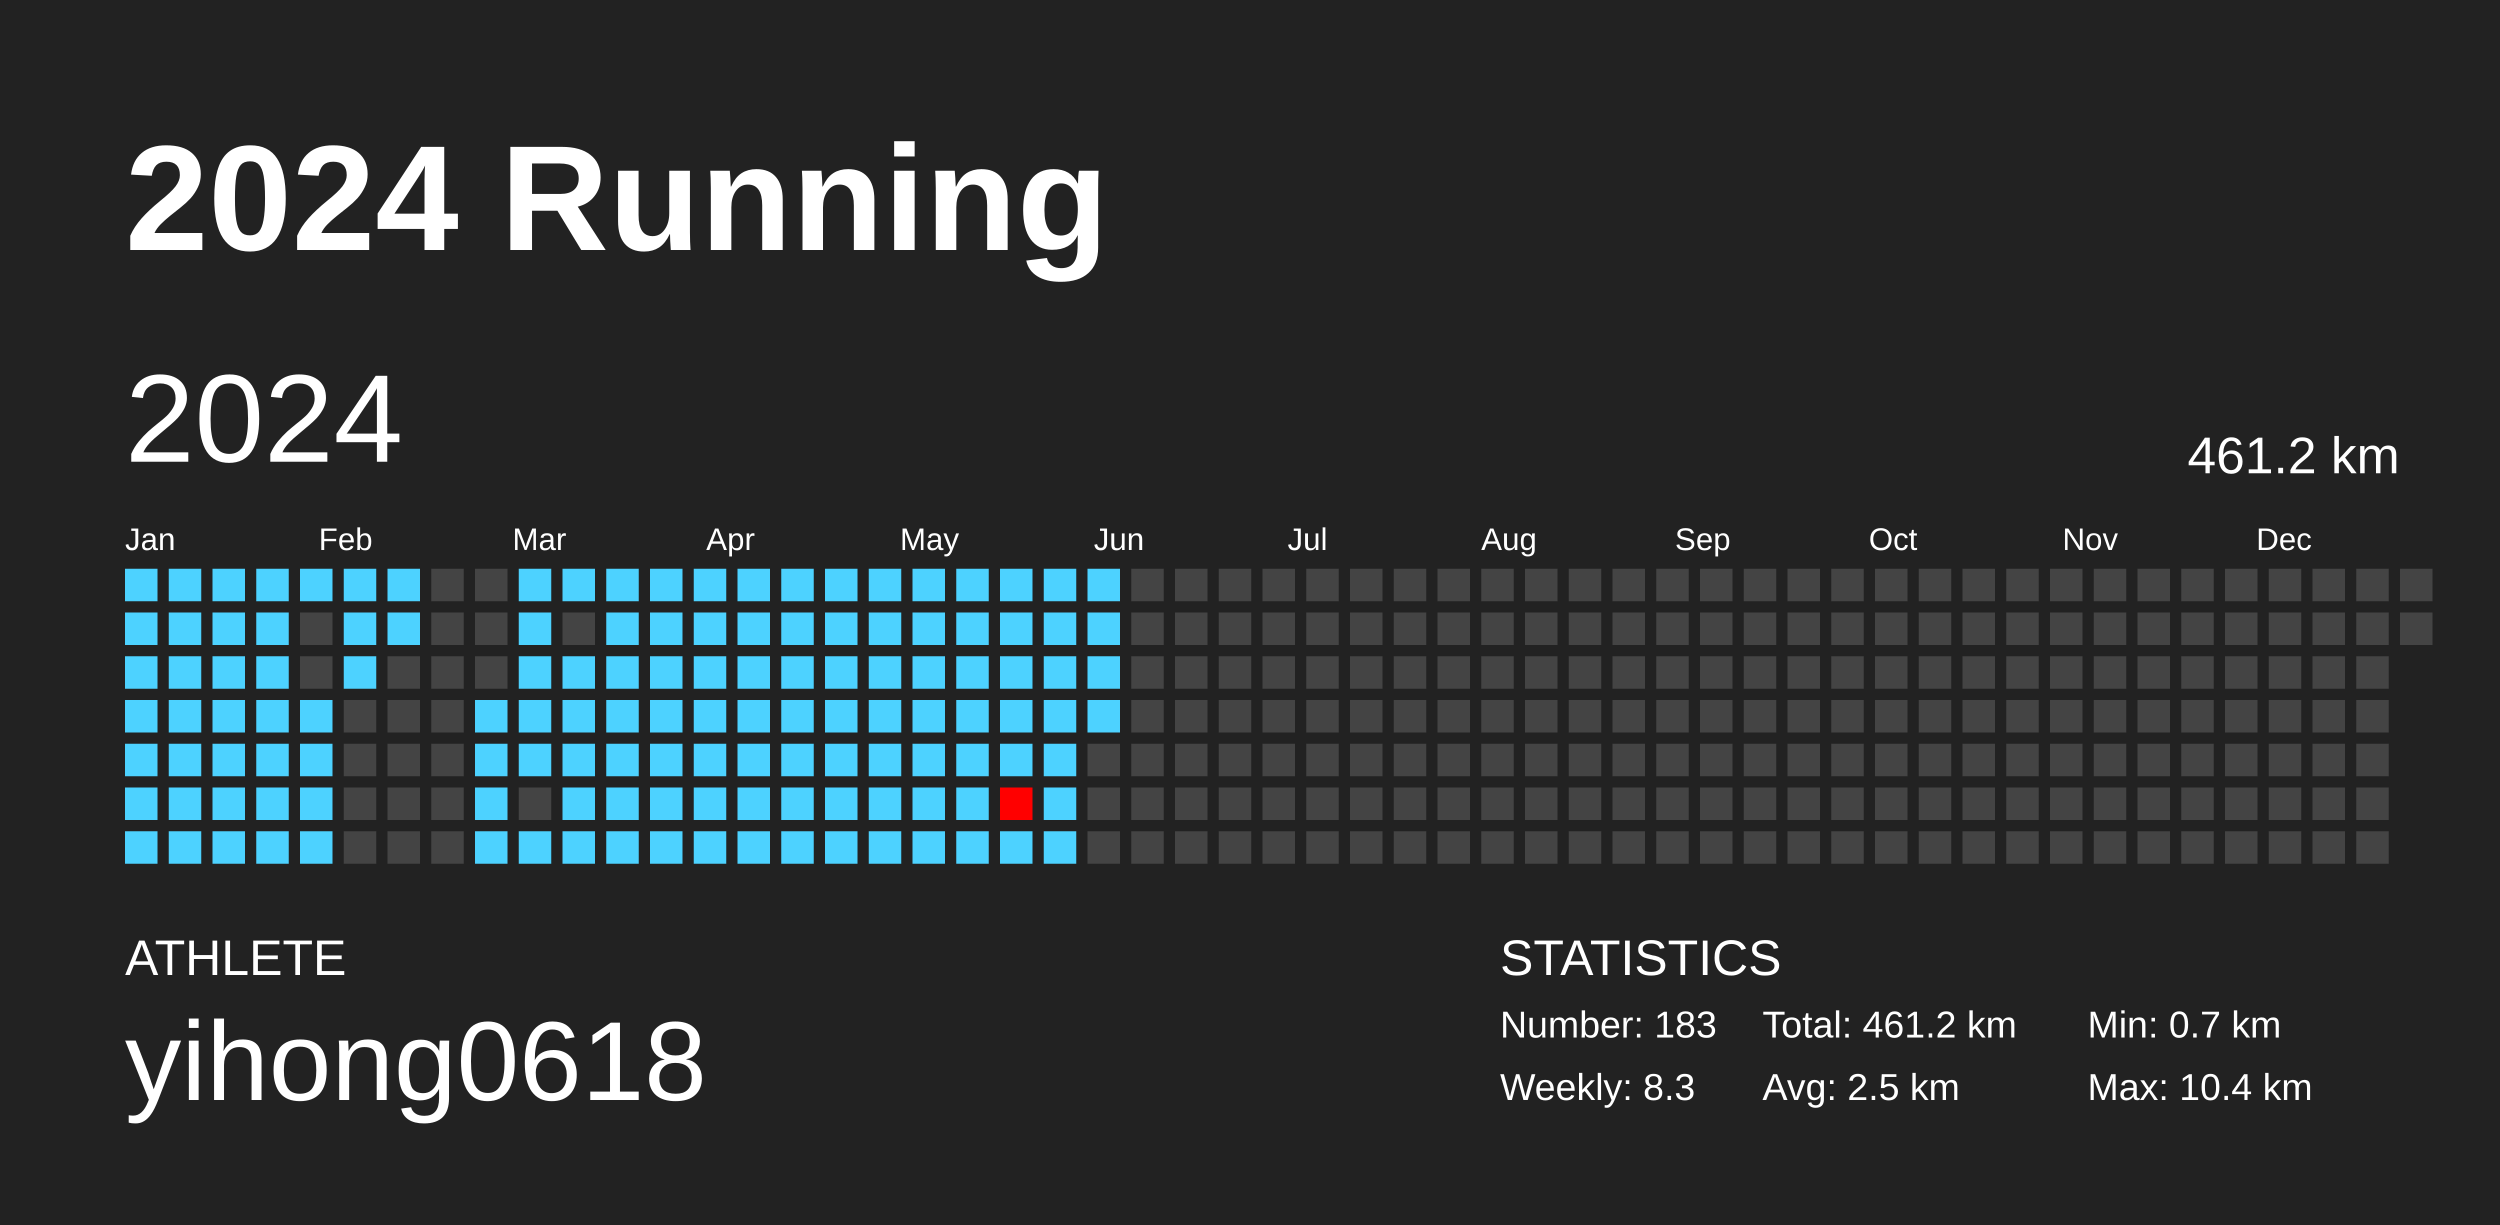
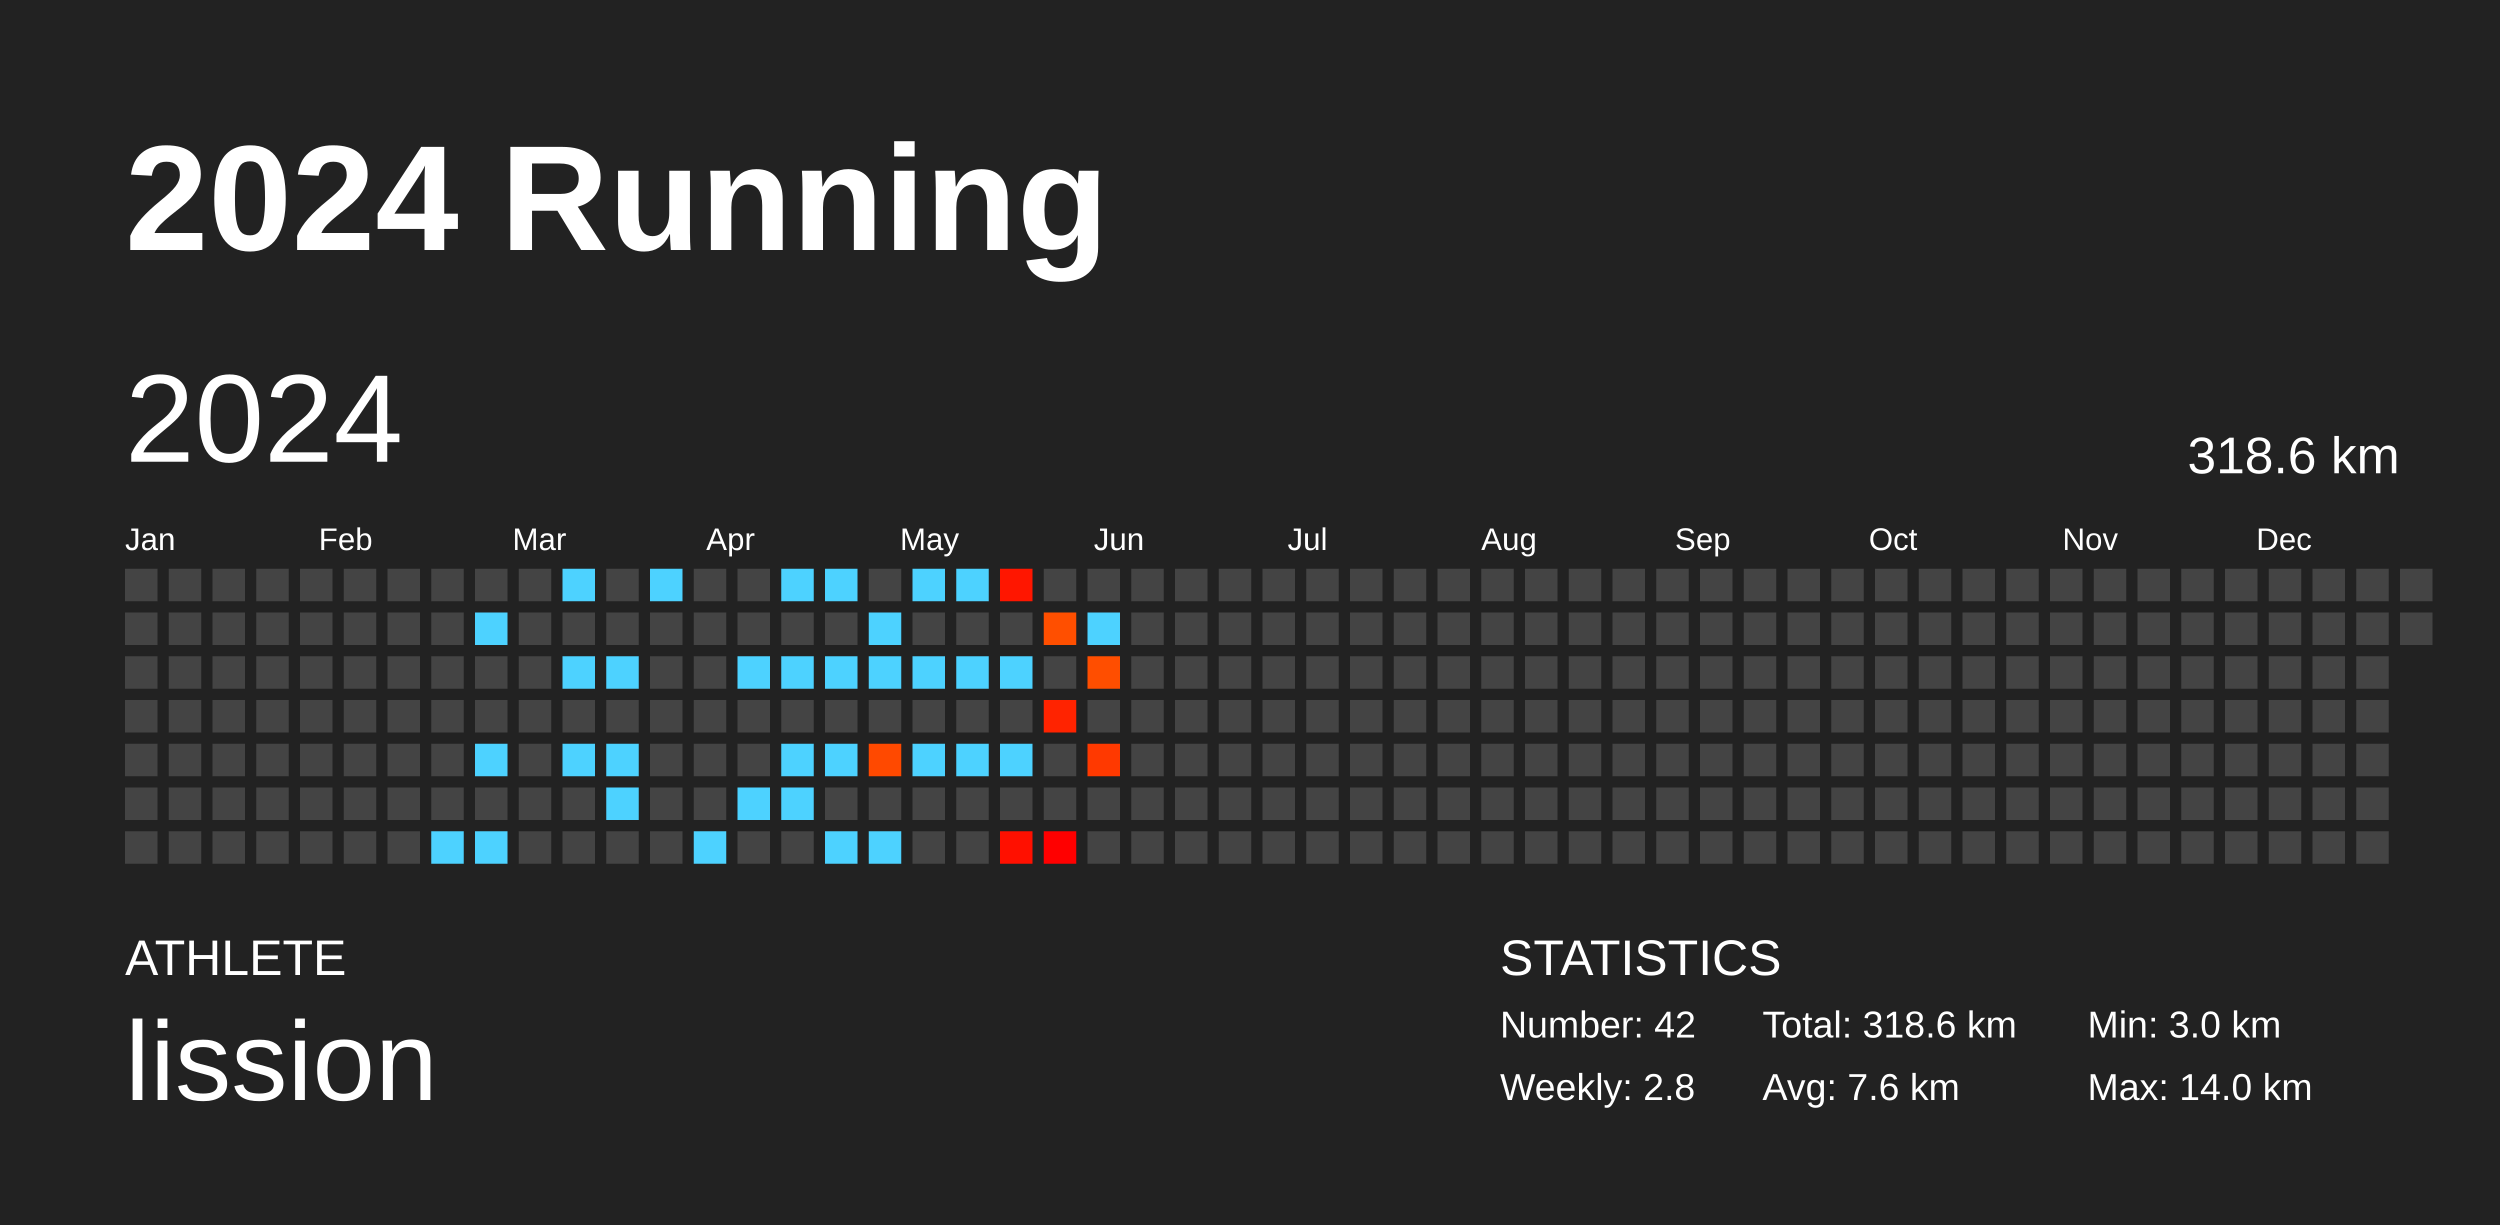
<svg xmlns="http://www.w3.org/2000/svg" baseProfile="full" height="98mm" version="1.1" viewBox="0,0,200,98" width="200mm">
  <defs />
  <rect fill="#222222" height="98" width="200" x="0" y="0" />
  <text fill="#FFFFFF" style="font-size:12px; font-family:Arial; font-weight:bold;" x="10" y="20">2024 Running</text>
  <text fill="#FFFFFF" style="font-size:4px; font-family:Arial" x="10" y="78">ATHLETE</text>
-   <text fill="#FFFFFF" style="font-size:9px; font-family:Arial" x="10" y="88">yihong0618</text>
+   <text fill="#FFFFFF" style="font-size:9px; font-family:Arial" x="10" y="88">lission</text>
  <text fill="#FFFFFF" style="font-size:4px; font-family:Arial" x="120" y="78">STATISTICS</text>
-   <text fill="#FFFFFF" style="font-size:3px; font-family:Arial" x="120" y="83">Number: 183</text>
-   <text fill="#FFFFFF" style="font-size:3px; font-family:Arial" x="120" y="88">Weekly: 8.3</text>
-   <text fill="#FFFFFF" style="font-size:3px; font-family:Arial" x="141" y="83">Total: 461.2 km</text>
-   <text fill="#FFFFFF" style="font-size:3px; font-family:Arial" x="141" y="88">Avg: 2.5 km</text>
-   <text fill="#FFFFFF" style="font-size:3px; font-family:Arial" x="167" y="83">Min: 0.7 km</text>
-   <text fill="#FFFFFF" style="font-size:3px; font-family:Arial" x="167" y="88">Max: 10.4 km</text>
+   <text fill="#FFFFFF" style="font-size:3px; font-family:Arial" x="120" y="83">Number: 42</text>
+   <text fill="#FFFFFF" style="font-size:3px; font-family:Arial" x="120" y="88">Weekly: 2.8</text>
+   <text fill="#FFFFFF" style="font-size:3px; font-family:Arial" x="141" y="83">Total: 318.6 km</text>
+   <text fill="#FFFFFF" style="font-size:3px; font-family:Arial" x="141" y="88">Avg: 7.6 km</text>
+   <text fill="#FFFFFF" style="font-size:3px; font-family:Arial" x="167" y="83">Min: 3.0 km</text>
+   <text fill="#FFFFFF" style="font-size:3px; font-family:Arial" x="167" y="88">Max: 14.0 km</text>
  <text dominant-baseline="hanging" fill="#FFFFFF" style="font-size:10.0px; font-family:Arial;" x="10" y="30">2024</text>
-   <text dominant-baseline="hanging" fill="#FFFFFF" style="font-size:4.125px; font-family:Arial;" x="175" y="35">461.2 km</text>
+   <text dominant-baseline="hanging" fill="#FFFFFF" style="font-size:4.125px; font-family:Arial;" x="175" y="35">318.6 km</text>
  <text fill="#FFFFFF" style="font-size:2.5px; font-family:Arial" x="10.0" y="44">Jan</text>
  <text fill="#FFFFFF" style="font-size:2.5px; font-family:Arial" x="25.5" y="44">Feb</text>
  <text fill="#FFFFFF" style="font-size:2.5px; font-family:Arial" x="41.0" y="44">Mar</text>
  <text fill="#FFFFFF" style="font-size:2.5px; font-family:Arial" x="56.5" y="44">Apr</text>
  <text fill="#FFFFFF" style="font-size:2.5px; font-family:Arial" x="72.0" y="44">May</text>
  <text fill="#FFFFFF" style="font-size:2.5px; font-family:Arial" x="87.5" y="44">Jun</text>
  <text fill="#FFFFFF" style="font-size:2.5px; font-family:Arial" x="103.0" y="44">Jul</text>
  <text fill="#FFFFFF" style="font-size:2.5px; font-family:Arial" x="118.5" y="44">Aug</text>
  <text fill="#FFFFFF" style="font-size:2.5px; font-family:Arial" x="134.0" y="44">Sep</text>
  <text fill="#FFFFFF" style="font-size:2.5px; font-family:Arial" x="149.5" y="44">Oct</text>
  <text fill="#FFFFFF" style="font-size:2.5px; font-family:Arial" x="165.0" y="44">Nov</text>
  <text fill="#FFFFFF" style="font-size:2.5px; font-family:Arial" x="180.5" y="44">Dec</text>
-   <rect fill="#4dd2ff" height="2.6" width="2.6" x="10.0" y="45.5" />
-   <rect fill="#4dd2ff" height="2.6" width="2.6" x="10.0" y="49.0" />
-   <rect fill="#4dd2ff" height="2.6" width="2.6" x="10.0" y="52.5" />
-   <rect fill="#4dd2ff" height="2.6" width="2.6" x="10.0" y="56.0" />
-   <rect fill="#4dd2ff" height="2.6" width="2.6" x="10.0" y="59.5" />
-   <rect fill="#4dd2ff" height="2.6" width="2.6" x="10.0" y="63.0" />
-   <rect fill="#4dd2ff" height="2.6" width="2.6" x="10.0" y="66.5" />
-   <rect fill="#4dd2ff" height="2.6" width="2.6" x="13.5" y="45.5" />
-   <rect fill="#4dd2ff" height="2.6" width="2.6" x="13.5" y="49.0" />
-   <rect fill="#4dd2ff" height="2.6" width="2.6" x="13.5" y="52.5" />
-   <rect fill="#4dd2ff" height="2.6" width="2.6" x="13.5" y="56.0" />
-   <rect fill="#4dd2ff" height="2.6" width="2.6" x="13.5" y="59.5" />
-   <rect fill="#4dd2ff" height="2.6" width="2.6" x="13.5" y="63.0" />
-   <rect fill="#4dd2ff" height="2.6" width="2.6" x="13.5" y="66.5" />
-   <rect fill="#4dd2ff" height="2.6" width="2.6" x="17.0" y="45.5" />
-   <rect fill="#4dd2ff" height="2.6" width="2.6" x="17.0" y="49.0" />
-   <rect fill="#4dd2ff" height="2.6" width="2.6" x="17.0" y="52.5" />
-   <rect fill="#4dd2ff" height="2.6" width="2.6" x="17.0" y="56.0" />
-   <rect fill="#4dd2ff" height="2.6" width="2.6" x="17.0" y="59.5" />
-   <rect fill="#4dd2ff" height="2.6" width="2.6" x="17.0" y="63.0" />
-   <rect fill="#4dd2ff" height="2.6" width="2.6" x="17.0" y="66.5" />
-   <rect fill="#4dd2ff" height="2.6" width="2.6" x="20.5" y="45.5" />
-   <rect fill="#4dd2ff" height="2.6" width="2.6" x="20.5" y="49.0" />
-   <rect fill="#4dd2ff" height="2.6" width="2.6" x="20.5" y="52.5" />
-   <rect fill="#4dd2ff" height="2.6" width="2.6" x="20.5" y="56.0" />
-   <rect fill="#4dd2ff" height="2.6" width="2.6" x="20.5" y="59.5" />
-   <rect fill="#4dd2ff" height="2.6" width="2.6" x="20.5" y="63.0" />
-   <rect fill="#4dd2ff" height="2.6" width="2.6" x="20.5" y="66.5" />
-   <rect fill="#4dd2ff" height="2.6" width="2.6" x="24.0" y="45.5" />
+   <rect fill="#444444" height="2.6" width="2.6" x="10.0" y="45.5" />
+   <rect fill="#444444" height="2.6" width="2.6" x="10.0" y="49.0" />
+   <rect fill="#444444" height="2.6" width="2.6" x="10.0" y="52.5" />
+   <rect fill="#444444" height="2.6" width="2.6" x="10.0" y="56.0" />
+   <rect fill="#444444" height="2.6" width="2.6" x="10.0" y="59.5" />
+   <rect fill="#444444" height="2.6" width="2.6" x="10.0" y="63.0" />
+   <rect fill="#444444" height="2.6" width="2.6" x="10.0" y="66.5" />
+   <rect fill="#444444" height="2.6" width="2.6" x="13.5" y="45.5" />
+   <rect fill="#444444" height="2.6" width="2.6" x="13.5" y="49.0" />
+   <rect fill="#444444" height="2.6" width="2.6" x="13.5" y="52.5" />
+   <rect fill="#444444" height="2.6" width="2.6" x="13.5" y="56.0" />
+   <rect fill="#444444" height="2.6" width="2.6" x="13.5" y="59.5" />
+   <rect fill="#444444" height="2.6" width="2.6" x="13.5" y="63.0" />
+   <rect fill="#444444" height="2.6" width="2.6" x="13.5" y="66.5" />
+   <rect fill="#444444" height="2.6" width="2.6" x="17.0" y="45.5" />
+   <rect fill="#444444" height="2.6" width="2.6" x="17.0" y="49.0" />
+   <rect fill="#444444" height="2.6" width="2.6" x="17.0" y="52.5" />
+   <rect fill="#444444" height="2.6" width="2.6" x="17.0" y="56.0" />
+   <rect fill="#444444" height="2.6" width="2.6" x="17.0" y="59.5" />
+   <rect fill="#444444" height="2.6" width="2.6" x="17.0" y="63.0" />
+   <rect fill="#444444" height="2.6" width="2.6" x="17.0" y="66.5" />
+   <rect fill="#444444" height="2.6" width="2.6" x="20.5" y="45.5" />
+   <rect fill="#444444" height="2.6" width="2.6" x="20.5" y="49.0" />
+   <rect fill="#444444" height="2.6" width="2.6" x="20.5" y="52.5" />
+   <rect fill="#444444" height="2.6" width="2.6" x="20.5" y="56.0" />
+   <rect fill="#444444" height="2.6" width="2.6" x="20.5" y="59.5" />
+   <rect fill="#444444" height="2.6" width="2.6" x="20.5" y="63.0" />
+   <rect fill="#444444" height="2.6" width="2.6" x="20.5" y="66.5" />
+   <rect fill="#444444" height="2.6" width="2.6" x="24.0" y="45.5" />
  <rect fill="#444444" height="2.6" width="2.6" x="24.0" y="49.0" />
  <rect fill="#444444" height="2.6" width="2.6" x="24.0" y="52.5" />
-   <rect fill="#4dd2ff" height="2.6" width="2.6" x="24.0" y="56.0" />
-   <rect fill="#4dd2ff" height="2.6" width="2.6" x="24.0" y="59.5" />
-   <rect fill="#4dd2ff" height="2.6" width="2.6" x="24.0" y="63.0" />
-   <rect fill="#4dd2ff" height="2.6" width="2.6" x="24.0" y="66.5" />
-   <rect fill="#4dd2ff" height="2.6" width="2.6" x="27.5" y="45.5" />
-   <rect fill="#4dd2ff" height="2.6" width="2.6" x="27.5" y="49.0" />
-   <rect fill="#4dd2ff" height="2.6" width="2.6" x="27.5" y="52.5" />
+   <rect fill="#444444" height="2.6" width="2.6" x="24.0" y="56.0" />
+   <rect fill="#444444" height="2.6" width="2.6" x="24.0" y="59.5" />
+   <rect fill="#444444" height="2.6" width="2.6" x="24.0" y="63.0" />
+   <rect fill="#444444" height="2.6" width="2.6" x="24.0" y="66.5" />
+   <rect fill="#444444" height="2.6" width="2.6" x="27.5" y="45.5" />
+   <rect fill="#444444" height="2.6" width="2.6" x="27.5" y="49.0" />
+   <rect fill="#444444" height="2.6" width="2.6" x="27.5" y="52.5" />
  <rect fill="#444444" height="2.6" width="2.6" x="27.5" y="56.0" />
  <rect fill="#444444" height="2.6" width="2.6" x="27.5" y="59.5" />
  <rect fill="#444444" height="2.6" width="2.6" x="27.5" y="63.0" />
  <rect fill="#444444" height="2.6" width="2.6" x="27.5" y="66.5" />
-   <rect fill="#4dd2ff" height="2.6" width="2.6" x="31.0" y="45.5" />
-   <rect fill="#4dd2ff" height="2.6" width="2.6" x="31.0" y="49.0" />
+   <rect fill="#444444" height="2.6" width="2.6" x="31.0" y="45.5" />
+   <rect fill="#444444" height="2.6" width="2.6" x="31.0" y="49.0" />
  <rect fill="#444444" height="2.6" width="2.6" x="31.0" y="52.5" />
  <rect fill="#444444" height="2.6" width="2.6" x="31.0" y="56.0" />
  <rect fill="#444444" height="2.6" width="2.6" x="31.0" y="59.5" />
  <rect fill="#444444" height="2.6" width="2.6" x="31.0" y="63.0" />
  <rect fill="#444444" height="2.6" width="2.6" x="31.0" y="66.5" />
  <rect fill="#444444" height="2.6" width="2.6" x="34.5" y="45.5" />
  <rect fill="#444444" height="2.6" width="2.6" x="34.5" y="49.0" />
  <rect fill="#444444" height="2.6" width="2.6" x="34.5" y="52.5" />
  <rect fill="#444444" height="2.6" width="2.6" x="34.5" y="56.0" />
  <rect fill="#444444" height="2.6" width="2.6" x="34.5" y="59.5" />
  <rect fill="#444444" height="2.6" width="2.6" x="34.5" y="63.0" />
-   <rect fill="#444444" height="2.6" width="2.6" x="34.5" y="66.5" />
+   <rect fill="#4dd2ff" height="2.6" width="2.6" x="34.5" y="66.5" />
  <rect fill="#444444" height="2.6" width="2.6" x="38.0" y="45.5" />
-   <rect fill="#444444" height="2.6" width="2.6" x="38.0" y="49.0" />
+   <rect fill="#4dd2ff" height="2.6" width="2.6" x="38.0" y="49.0" />
  <rect fill="#444444" height="2.6" width="2.6" x="38.0" y="52.5" />
-   <rect fill="#4dd2ff" height="2.6" width="2.6" x="38.0" y="56.0" />
+   <rect fill="#444444" height="2.6" width="2.6" x="38.0" y="56.0" />
  <rect fill="#4dd2ff" height="2.6" width="2.6" x="38.0" y="59.5" />
-   <rect fill="#4dd2ff" height="2.6" width="2.6" x="38.0" y="63.0" />
+   <rect fill="#444444" height="2.6" width="2.6" x="38.0" y="63.0" />
  <rect fill="#4dd2ff" height="2.6" width="2.6" x="38.0" y="66.5" />
-   <rect fill="#4dd2ff" height="2.6" width="2.6" x="41.5" y="45.5" />
-   <rect fill="#4dd2ff" height="2.6" width="2.6" x="41.5" y="49.0" />
-   <rect fill="#4dd2ff" height="2.6" width="2.6" x="41.5" y="52.5" />
-   <rect fill="#4dd2ff" height="2.6" width="2.6" x="41.5" y="56.0" />
-   <rect fill="#4dd2ff" height="2.6" width="2.6" x="41.5" y="59.5" />
+   <rect fill="#444444" height="2.6" width="2.6" x="41.5" y="45.5" />
+   <rect fill="#444444" height="2.6" width="2.6" x="41.5" y="49.0" />
+   <rect fill="#444444" height="2.6" width="2.6" x="41.5" y="52.5" />
+   <rect fill="#444444" height="2.6" width="2.6" x="41.5" y="56.0" />
+   <rect fill="#444444" height="2.6" width="2.6" x="41.5" y="59.5" />
  <rect fill="#444444" height="2.6" width="2.6" x="41.5" y="63.0" />
-   <rect fill="#4dd2ff" height="2.6" width="2.6" x="41.5" y="66.5" />
+   <rect fill="#444444" height="2.6" width="2.6" x="41.5" y="66.5" />
  <rect fill="#4dd2ff" height="2.6" width="2.6" x="45.0" y="45.5" />
  <rect fill="#444444" height="2.6" width="2.6" x="45.0" y="49.0" />
  <rect fill="#4dd2ff" height="2.6" width="2.6" x="45.0" y="52.5" />
-   <rect fill="#4dd2ff" height="2.6" width="2.6" x="45.0" y="56.0" />
+   <rect fill="#444444" height="2.6" width="2.6" x="45.0" y="56.0" />
  <rect fill="#4dd2ff" height="2.6" width="2.6" x="45.0" y="59.5" />
-   <rect fill="#4dd2ff" height="2.6" width="2.6" x="45.0" y="63.0" />
-   <rect fill="#4dd2ff" height="2.6" width="2.6" x="45.0" y="66.5" />
-   <rect fill="#4dd2ff" height="2.6" width="2.6" x="48.5" y="45.5" />
-   <rect fill="#4dd2ff" height="2.6" width="2.6" x="48.5" y="49.0" />
+   <rect fill="#444444" height="2.6" width="2.6" x="45.0" y="63.0" />
+   <rect fill="#444444" height="2.6" width="2.6" x="45.0" y="66.5" />
+   <rect fill="#444444" height="2.6" width="2.6" x="48.5" y="45.5" />
+   <rect fill="#444444" height="2.6" width="2.6" x="48.5" y="49.0" />
  <rect fill="#4dd2ff" height="2.6" width="2.6" x="48.5" y="52.5" />
-   <rect fill="#4dd2ff" height="2.6" width="2.6" x="48.5" y="56.0" />
+   <rect fill="#444444" height="2.6" width="2.6" x="48.5" y="56.0" />
  <rect fill="#4dd2ff" height="2.6" width="2.6" x="48.5" y="59.5" />
  <rect fill="#4dd2ff" height="2.6" width="2.6" x="48.5" y="63.0" />
-   <rect fill="#4dd2ff" height="2.6" width="2.6" x="48.5" y="66.5" />
+   <rect fill="#444444" height="2.6" width="2.6" x="48.5" y="66.5" />
  <rect fill="#4dd2ff" height="2.6" width="2.6" x="52.0" y="45.5" />
-   <rect fill="#4dd2ff" height="2.6" width="2.6" x="52.0" y="49.0" />
-   <rect fill="#4dd2ff" height="2.6" width="2.6" x="52.0" y="52.5" />
-   <rect fill="#4dd2ff" height="2.6" width="2.6" x="52.0" y="56.0" />
-   <rect fill="#4dd2ff" height="2.6" width="2.6" x="52.0" y="59.5" />
-   <rect fill="#4dd2ff" height="2.6" width="2.6" x="52.0" y="63.0" />
-   <rect fill="#4dd2ff" height="2.6" width="2.6" x="52.0" y="66.5" />
-   <rect fill="#4dd2ff" height="2.6" width="2.6" x="55.5" y="45.5" />
-   <rect fill="#4dd2ff" height="2.6" width="2.6" x="55.5" y="49.0" />
-   <rect fill="#4dd2ff" height="2.6" width="2.6" x="55.5" y="52.5" />
-   <rect fill="#4dd2ff" height="2.6" width="2.6" x="55.5" y="56.0" />
-   <rect fill="#4dd2ff" height="2.6" width="2.6" x="55.5" y="59.5" />
-   <rect fill="#4dd2ff" height="2.6" width="2.6" x="55.5" y="63.0" />
+   <rect fill="#444444" height="2.6" width="2.6" x="52.0" y="49.0" />
+   <rect fill="#444444" height="2.6" width="2.6" x="52.0" y="52.5" />
+   <rect fill="#444444" height="2.6" width="2.6" x="52.0" y="56.0" />
+   <rect fill="#444444" height="2.6" width="2.6" x="52.0" y="59.5" />
+   <rect fill="#444444" height="2.6" width="2.6" x="52.0" y="63.0" />
+   <rect fill="#444444" height="2.6" width="2.6" x="52.0" y="66.5" />
+   <rect fill="#444444" height="2.6" width="2.6" x="55.5" y="45.5" />
+   <rect fill="#444444" height="2.6" width="2.6" x="55.5" y="49.0" />
+   <rect fill="#444444" height="2.6" width="2.6" x="55.5" y="52.5" />
+   <rect fill="#444444" height="2.6" width="2.6" x="55.5" y="56.0" />
+   <rect fill="#444444" height="2.6" width="2.6" x="55.5" y="59.5" />
+   <rect fill="#444444" height="2.6" width="2.6" x="55.5" y="63.0" />
  <rect fill="#4dd2ff" height="2.6" width="2.6" x="55.5" y="66.5" />
-   <rect fill="#4dd2ff" height="2.6" width="2.6" x="59.0" y="45.5" />
-   <rect fill="#4dd2ff" height="2.6" width="2.6" x="59.0" y="49.0" />
+   <rect fill="#444444" height="2.6" width="2.6" x="59.0" y="45.5" />
+   <rect fill="#444444" height="2.6" width="2.6" x="59.0" y="49.0" />
  <rect fill="#4dd2ff" height="2.6" width="2.6" x="59.0" y="52.5" />
-   <rect fill="#4dd2ff" height="2.6" width="2.6" x="59.0" y="56.0" />
-   <rect fill="#4dd2ff" height="2.6" width="2.6" x="59.0" y="59.5" />
+   <rect fill="#444444" height="2.6" width="2.6" x="59.0" y="56.0" />
+   <rect fill="#444444" height="2.6" width="2.6" x="59.0" y="59.5" />
  <rect fill="#4dd2ff" height="2.6" width="2.6" x="59.0" y="63.0" />
-   <rect fill="#4dd2ff" height="2.6" width="2.6" x="59.0" y="66.5" />
+   <rect fill="#444444" height="2.6" width="2.6" x="59.0" y="66.5" />
  <rect fill="#4dd2ff" height="2.6" width="2.6" x="62.5" y="45.5" />
-   <rect fill="#4dd2ff" height="2.6" width="2.6" x="62.5" y="49.0" />
+   <rect fill="#444444" height="2.6" width="2.6" x="62.5" y="49.0" />
  <rect fill="#4dd2ff" height="2.6" width="2.6" x="62.5" y="52.5" />
-   <rect fill="#4dd2ff" height="2.6" width="2.6" x="62.5" y="56.0" />
+   <rect fill="#444444" height="2.6" width="2.6" x="62.5" y="56.0" />
  <rect fill="#4dd2ff" height="2.6" width="2.6" x="62.5" y="59.5" />
  <rect fill="#4dd2ff" height="2.6" width="2.6" x="62.5" y="63.0" />
-   <rect fill="#4dd2ff" height="2.6" width="2.6" x="62.5" y="66.5" />
+   <rect fill="#444444" height="2.6" width="2.6" x="62.5" y="66.5" />
  <rect fill="#4dd2ff" height="2.6" width="2.6" x="66.0" y="45.5" />
-   <rect fill="#4dd2ff" height="2.6" width="2.6" x="66.0" y="49.0" />
+   <rect fill="#444444" height="2.6" width="2.6" x="66.0" y="49.0" />
  <rect fill="#4dd2ff" height="2.6" width="2.6" x="66.0" y="52.5" />
-   <rect fill="#4dd2ff" height="2.6" width="2.6" x="66.0" y="56.0" />
+   <rect fill="#444444" height="2.6" width="2.6" x="66.0" y="56.0" />
  <rect fill="#4dd2ff" height="2.6" width="2.6" x="66.0" y="59.5" />
-   <rect fill="#4dd2ff" height="2.6" width="2.6" x="66.0" y="63.0" />
+   <rect fill="#444444" height="2.6" width="2.6" x="66.0" y="63.0" />
  <rect fill="#4dd2ff" height="2.6" width="2.6" x="66.0" y="66.5" />
-   <rect fill="#4dd2ff" height="2.6" width="2.6" x="69.5" y="45.5" />
+   <rect fill="#444444" height="2.6" width="2.6" x="69.5" y="45.5" />
  <rect fill="#4dd2ff" height="2.6" width="2.6" x="69.5" y="49.0" />
  <rect fill="#4dd2ff" height="2.6" width="2.6" x="69.5" y="52.5" />
-   <rect fill="#4dd2ff" height="2.6" width="2.6" x="69.5" y="56.0" />
-   <rect fill="#4dd2ff" height="2.6" width="2.6" x="69.5" y="59.5" />
-   <rect fill="#4dd2ff" height="2.6" width="2.6" x="69.5" y="63.0" />
+   <rect fill="#444444" height="2.6" width="2.6" x="69.5" y="56.0" />
+   <rect fill="#ff4900" height="2.6" width="2.6" x="69.5" y="59.5" />
+   <rect fill="#444444" height="2.6" width="2.6" x="69.5" y="63.0" />
  <rect fill="#4dd2ff" height="2.6" width="2.6" x="69.5" y="66.5" />
  <rect fill="#4dd2ff" height="2.6" width="2.6" x="73.0" y="45.5" />
-   <rect fill="#4dd2ff" height="2.6" width="2.6" x="73.0" y="49.0" />
+   <rect fill="#444444" height="2.6" width="2.6" x="73.0" y="49.0" />
  <rect fill="#4dd2ff" height="2.6" width="2.6" x="73.0" y="52.5" />
-   <rect fill="#4dd2ff" height="2.6" width="2.6" x="73.0" y="56.0" />
+   <rect fill="#444444" height="2.6" width="2.6" x="73.0" y="56.0" />
  <rect fill="#4dd2ff" height="2.6" width="2.6" x="73.0" y="59.5" />
-   <rect fill="#4dd2ff" height="2.6" width="2.6" x="73.0" y="63.0" />
-   <rect fill="#4dd2ff" height="2.6" width="2.6" x="73.0" y="66.5" />
+   <rect fill="#444444" height="2.6" width="2.6" x="73.0" y="63.0" />
+   <rect fill="#444444" height="2.6" width="2.6" x="73.0" y="66.5" />
  <rect fill="#4dd2ff" height="2.6" width="2.6" x="76.5" y="45.5" />
-   <rect fill="#4dd2ff" height="2.6" width="2.6" x="76.5" y="49.0" />
+   <rect fill="#444444" height="2.6" width="2.6" x="76.5" y="49.0" />
  <rect fill="#4dd2ff" height="2.6" width="2.6" x="76.5" y="52.5" />
-   <rect fill="#4dd2ff" height="2.6" width="2.6" x="76.5" y="56.0" />
+   <rect fill="#444444" height="2.6" width="2.6" x="76.5" y="56.0" />
  <rect fill="#4dd2ff" height="2.6" width="2.6" x="76.5" y="59.5" />
-   <rect fill="#4dd2ff" height="2.6" width="2.6" x="76.5" y="63.0" />
-   <rect fill="#4dd2ff" height="2.6" width="2.6" x="76.5" y="66.5" />
-   <rect fill="#4dd2ff" height="2.6" width="2.6" x="80.0" y="45.5" />
-   <rect fill="#4dd2ff" height="2.6" width="2.6" x="80.0" y="49.0" />
+   <rect fill="#444444" height="2.6" width="2.6" x="76.5" y="63.0" />
+   <rect fill="#444444" height="2.6" width="2.6" x="76.5" y="66.5" />
+   <rect fill="#ff1600" height="2.6" width="2.6" x="80.0" y="45.5" />
+   <rect fill="#444444" height="2.6" width="2.6" x="80.0" y="49.0" />
  <rect fill="#4dd2ff" height="2.6" width="2.6" x="80.0" y="52.5" />
-   <rect fill="#4dd2ff" height="2.6" width="2.6" x="80.0" y="56.0" />
+   <rect fill="#444444" height="2.6" width="2.6" x="80.0" y="56.0" />
  <rect fill="#4dd2ff" height="2.6" width="2.6" x="80.0" y="59.5" />
-   <rect fill="#ff0000" height="2.6" width="2.6" x="80.0" y="63.0" />
-   <rect fill="#4dd2ff" height="2.6" width="2.6" x="80.0" y="66.5" />
-   <rect fill="#4dd2ff" height="2.6" width="2.6" x="83.5" y="45.5" />
-   <rect fill="#4dd2ff" height="2.6" width="2.6" x="83.5" y="49.0" />
-   <rect fill="#4dd2ff" height="2.6" width="2.6" x="83.5" y="52.5" />
-   <rect fill="#4dd2ff" height="2.6" width="2.6" x="83.5" y="56.0" />
-   <rect fill="#4dd2ff" height="2.6" width="2.6" x="83.5" y="59.5" />
-   <rect fill="#4dd2ff" height="2.6" width="2.6" x="83.5" y="63.0" />
-   <rect fill="#4dd2ff" height="2.6" width="2.6" x="83.5" y="66.5" />
-   <rect fill="#4dd2ff" height="2.6" width="2.6" x="87.0" y="45.5" />
+   <rect fill="#444444" height="2.6" width="2.6" x="80.0" y="63.0" />
+   <rect fill="#ff1000" height="2.6" width="2.6" x="80.0" y="66.5" />
+   <rect fill="#444444" height="2.6" width="2.6" x="83.5" y="45.5" />
+   <rect fill="#ff4f00" height="2.6" width="2.6" x="83.5" y="49.0" />
+   <rect fill="#444444" height="2.6" width="2.6" x="83.5" y="52.5" />
+   <rect fill="#ff2300" height="2.6" width="2.6" x="83.5" y="56.0" />
+   <rect fill="#444444" height="2.6" width="2.6" x="83.5" y="59.5" />
+   <rect fill="#444444" height="2.6" width="2.6" x="83.5" y="63.0" />
+   <rect fill="#ff0000" height="2.6" width="2.6" x="83.5" y="66.5" />
+   <rect fill="#444444" height="2.6" width="2.6" x="87.0" y="45.5" />
  <rect fill="#4dd2ff" height="2.6" width="2.6" x="87.0" y="49.0" />
-   <rect fill="#4dd2ff" height="2.6" width="2.6" x="87.0" y="52.5" />
-   <rect fill="#4dd2ff" height="2.6" width="2.6" x="87.0" y="56.0" />
-   <rect fill="#444444" height="2.6" width="2.6" x="87.0" y="59.5" />
+   <rect fill="#ff4e00" height="2.6" width="2.6" x="87.0" y="52.5" />
+   <rect fill="#444444" height="2.6" width="2.6" x="87.0" y="56.0" />
+   <rect fill="#ff3900" height="2.6" width="2.6" x="87.0" y="59.5" />
  <rect fill="#444444" height="2.6" width="2.6" x="87.0" y="63.0" />
  <rect fill="#444444" height="2.6" width="2.6" x="87.0" y="66.5" />
  <rect fill="#444444" height="2.6" width="2.6" x="90.5" y="45.5" />
  <rect fill="#444444" height="2.6" width="2.6" x="90.5" y="49.0" />
  <rect fill="#444444" height="2.6" width="2.6" x="90.5" y="52.5" />
  <rect fill="#444444" height="2.6" width="2.6" x="90.5" y="56.0" />
  <rect fill="#444444" height="2.6" width="2.6" x="90.5" y="59.5" />
  <rect fill="#444444" height="2.6" width="2.6" x="90.5" y="63.0" />
  <rect fill="#444444" height="2.6" width="2.6" x="90.5" y="66.5" />
  <rect fill="#444444" height="2.6" width="2.6" x="94.0" y="45.5" />
  <rect fill="#444444" height="2.6" width="2.6" x="94.0" y="49.0" />
  <rect fill="#444444" height="2.6" width="2.6" x="94.0" y="52.5" />
  <rect fill="#444444" height="2.6" width="2.6" x="94.0" y="56.0" />
  <rect fill="#444444" height="2.6" width="2.6" x="94.0" y="59.5" />
  <rect fill="#444444" height="2.6" width="2.6" x="94.0" y="63.0" />
  <rect fill="#444444" height="2.6" width="2.6" x="94.0" y="66.5" />
  <rect fill="#444444" height="2.6" width="2.6" x="97.5" y="45.5" />
  <rect fill="#444444" height="2.6" width="2.6" x="97.5" y="49.0" />
  <rect fill="#444444" height="2.6" width="2.6" x="97.5" y="52.5" />
  <rect fill="#444444" height="2.6" width="2.6" x="97.5" y="56.0" />
  <rect fill="#444444" height="2.6" width="2.6" x="97.5" y="59.5" />
  <rect fill="#444444" height="2.6" width="2.6" x="97.5" y="63.0" />
  <rect fill="#444444" height="2.6" width="2.6" x="97.5" y="66.5" />
  <rect fill="#444444" height="2.6" width="2.6" x="101.0" y="45.5" />
  <rect fill="#444444" height="2.6" width="2.6" x="101.0" y="49.0" />
  <rect fill="#444444" height="2.6" width="2.6" x="101.0" y="52.5" />
  <rect fill="#444444" height="2.6" width="2.6" x="101.0" y="56.0" />
  <rect fill="#444444" height="2.6" width="2.6" x="101.0" y="59.5" />
  <rect fill="#444444" height="2.6" width="2.6" x="101.0" y="63.0" />
  <rect fill="#444444" height="2.6" width="2.6" x="101.0" y="66.5" />
  <rect fill="#444444" height="2.6" width="2.6" x="104.5" y="45.5" />
  <rect fill="#444444" height="2.6" width="2.6" x="104.5" y="49.0" />
  <rect fill="#444444" height="2.6" width="2.6" x="104.5" y="52.5" />
  <rect fill="#444444" height="2.6" width="2.6" x="104.5" y="56.0" />
  <rect fill="#444444" height="2.6" width="2.6" x="104.5" y="59.5" />
  <rect fill="#444444" height="2.6" width="2.6" x="104.5" y="63.0" />
  <rect fill="#444444" height="2.6" width="2.6" x="104.5" y="66.5" />
  <rect fill="#444444" height="2.6" width="2.6" x="108.0" y="45.5" />
  <rect fill="#444444" height="2.6" width="2.6" x="108.0" y="49.0" />
  <rect fill="#444444" height="2.6" width="2.6" x="108.0" y="52.5" />
  <rect fill="#444444" height="2.6" width="2.6" x="108.0" y="56.0" />
  <rect fill="#444444" height="2.6" width="2.6" x="108.0" y="59.5" />
  <rect fill="#444444" height="2.6" width="2.6" x="108.0" y="63.0" />
  <rect fill="#444444" height="2.6" width="2.6" x="108.0" y="66.5" />
  <rect fill="#444444" height="2.6" width="2.6" x="111.5" y="45.5" />
  <rect fill="#444444" height="2.6" width="2.6" x="111.5" y="49.0" />
  <rect fill="#444444" height="2.6" width="2.6" x="111.5" y="52.5" />
  <rect fill="#444444" height="2.6" width="2.6" x="111.5" y="56.0" />
  <rect fill="#444444" height="2.6" width="2.6" x="111.5" y="59.5" />
  <rect fill="#444444" height="2.6" width="2.6" x="111.5" y="63.0" />
  <rect fill="#444444" height="2.6" width="2.6" x="111.5" y="66.5" />
  <rect fill="#444444" height="2.6" width="2.6" x="115.0" y="45.5" />
  <rect fill="#444444" height="2.6" width="2.6" x="115.0" y="49.0" />
  <rect fill="#444444" height="2.6" width="2.6" x="115.0" y="52.5" />
  <rect fill="#444444" height="2.6" width="2.6" x="115.0" y="56.0" />
  <rect fill="#444444" height="2.6" width="2.6" x="115.0" y="59.5" />
  <rect fill="#444444" height="2.6" width="2.6" x="115.0" y="63.0" />
  <rect fill="#444444" height="2.6" width="2.6" x="115.0" y="66.5" />
  <rect fill="#444444" height="2.6" width="2.6" x="118.5" y="45.5" />
  <rect fill="#444444" height="2.6" width="2.6" x="118.5" y="49.0" />
  <rect fill="#444444" height="2.6" width="2.6" x="118.5" y="52.5" />
  <rect fill="#444444" height="2.6" width="2.6" x="118.5" y="56.0" />
  <rect fill="#444444" height="2.6" width="2.6" x="118.5" y="59.5" />
  <rect fill="#444444" height="2.6" width="2.6" x="118.5" y="63.0" />
  <rect fill="#444444" height="2.6" width="2.6" x="118.5" y="66.5" />
  <rect fill="#444444" height="2.6" width="2.6" x="122.0" y="45.5" />
  <rect fill="#444444" height="2.6" width="2.6" x="122.0" y="49.0" />
  <rect fill="#444444" height="2.6" width="2.6" x="122.0" y="52.5" />
  <rect fill="#444444" height="2.6" width="2.6" x="122.0" y="56.0" />
  <rect fill="#444444" height="2.6" width="2.6" x="122.0" y="59.5" />
  <rect fill="#444444" height="2.6" width="2.6" x="122.0" y="63.0" />
  <rect fill="#444444" height="2.6" width="2.6" x="122.0" y="66.5" />
  <rect fill="#444444" height="2.6" width="2.6" x="125.5" y="45.5" />
  <rect fill="#444444" height="2.6" width="2.6" x="125.5" y="49.0" />
  <rect fill="#444444" height="2.6" width="2.6" x="125.5" y="52.5" />
  <rect fill="#444444" height="2.6" width="2.6" x="125.5" y="56.0" />
  <rect fill="#444444" height="2.6" width="2.6" x="125.5" y="59.5" />
  <rect fill="#444444" height="2.6" width="2.6" x="125.5" y="63.0" />
  <rect fill="#444444" height="2.6" width="2.6" x="125.5" y="66.5" />
  <rect fill="#444444" height="2.6" width="2.6" x="129.0" y="45.5" />
  <rect fill="#444444" height="2.6" width="2.6" x="129.0" y="49.0" />
  <rect fill="#444444" height="2.6" width="2.6" x="129.0" y="52.5" />
  <rect fill="#444444" height="2.6" width="2.6" x="129.0" y="56.0" />
  <rect fill="#444444" height="2.6" width="2.6" x="129.0" y="59.5" />
  <rect fill="#444444" height="2.6" width="2.6" x="129.0" y="63.0" />
  <rect fill="#444444" height="2.6" width="2.6" x="129.0" y="66.5" />
  <rect fill="#444444" height="2.6" width="2.6" x="132.5" y="45.5" />
  <rect fill="#444444" height="2.6" width="2.6" x="132.5" y="49.0" />
  <rect fill="#444444" height="2.6" width="2.6" x="132.5" y="52.5" />
  <rect fill="#444444" height="2.6" width="2.6" x="132.5" y="56.0" />
  <rect fill="#444444" height="2.6" width="2.6" x="132.5" y="59.5" />
  <rect fill="#444444" height="2.6" width="2.6" x="132.5" y="63.0" />
  <rect fill="#444444" height="2.6" width="2.6" x="132.5" y="66.5" />
  <rect fill="#444444" height="2.6" width="2.6" x="136.0" y="45.5" />
  <rect fill="#444444" height="2.6" width="2.6" x="136.0" y="49.0" />
  <rect fill="#444444" height="2.6" width="2.6" x="136.0" y="52.5" />
  <rect fill="#444444" height="2.6" width="2.6" x="136.0" y="56.0" />
  <rect fill="#444444" height="2.6" width="2.6" x="136.0" y="59.5" />
  <rect fill="#444444" height="2.6" width="2.6" x="136.0" y="63.0" />
  <rect fill="#444444" height="2.6" width="2.6" x="136.0" y="66.5" />
  <rect fill="#444444" height="2.6" width="2.6" x="139.5" y="45.5" />
  <rect fill="#444444" height="2.6" width="2.6" x="139.5" y="49.0" />
  <rect fill="#444444" height="2.6" width="2.6" x="139.5" y="52.5" />
  <rect fill="#444444" height="2.6" width="2.6" x="139.5" y="56.0" />
  <rect fill="#444444" height="2.6" width="2.6" x="139.5" y="59.5" />
  <rect fill="#444444" height="2.6" width="2.6" x="139.5" y="63.0" />
  <rect fill="#444444" height="2.6" width="2.6" x="139.5" y="66.5" />
  <rect fill="#444444" height="2.6" width="2.6" x="143.0" y="45.5" />
  <rect fill="#444444" height="2.6" width="2.6" x="143.0" y="49.0" />
  <rect fill="#444444" height="2.6" width="2.6" x="143.0" y="52.5" />
  <rect fill="#444444" height="2.6" width="2.6" x="143.0" y="56.0" />
  <rect fill="#444444" height="2.6" width="2.6" x="143.0" y="59.5" />
  <rect fill="#444444" height="2.6" width="2.6" x="143.0" y="63.0" />
  <rect fill="#444444" height="2.6" width="2.6" x="143.0" y="66.5" />
  <rect fill="#444444" height="2.6" width="2.6" x="146.5" y="45.5" />
  <rect fill="#444444" height="2.6" width="2.6" x="146.5" y="49.0" />
  <rect fill="#444444" height="2.6" width="2.6" x="146.5" y="52.5" />
  <rect fill="#444444" height="2.6" width="2.6" x="146.5" y="56.0" />
  <rect fill="#444444" height="2.6" width="2.6" x="146.5" y="59.5" />
  <rect fill="#444444" height="2.6" width="2.6" x="146.5" y="63.0" />
  <rect fill="#444444" height="2.6" width="2.6" x="146.5" y="66.5" />
  <rect fill="#444444" height="2.6" width="2.6" x="150.0" y="45.5" />
  <rect fill="#444444" height="2.6" width="2.6" x="150.0" y="49.0" />
  <rect fill="#444444" height="2.6" width="2.6" x="150.0" y="52.5" />
  <rect fill="#444444" height="2.6" width="2.6" x="150.0" y="56.0" />
  <rect fill="#444444" height="2.6" width="2.6" x="150.0" y="59.5" />
  <rect fill="#444444" height="2.6" width="2.6" x="150.0" y="63.0" />
  <rect fill="#444444" height="2.6" width="2.6" x="150.0" y="66.5" />
  <rect fill="#444444" height="2.6" width="2.6" x="153.5" y="45.5" />
  <rect fill="#444444" height="2.6" width="2.6" x="153.5" y="49.0" />
  <rect fill="#444444" height="2.6" width="2.6" x="153.5" y="52.5" />
  <rect fill="#444444" height="2.6" width="2.6" x="153.5" y="56.0" />
  <rect fill="#444444" height="2.6" width="2.6" x="153.5" y="59.5" />
  <rect fill="#444444" height="2.6" width="2.6" x="153.5" y="63.0" />
  <rect fill="#444444" height="2.6" width="2.6" x="153.5" y="66.5" />
  <rect fill="#444444" height="2.6" width="2.6" x="157.0" y="45.5" />
  <rect fill="#444444" height="2.6" width="2.6" x="157.0" y="49.0" />
  <rect fill="#444444" height="2.6" width="2.6" x="157.0" y="52.5" />
  <rect fill="#444444" height="2.6" width="2.6" x="157.0" y="56.0" />
  <rect fill="#444444" height="2.6" width="2.6" x="157.0" y="59.5" />
  <rect fill="#444444" height="2.6" width="2.6" x="157.0" y="63.0" />
  <rect fill="#444444" height="2.6" width="2.6" x="157.0" y="66.5" />
  <rect fill="#444444" height="2.6" width="2.6" x="160.5" y="45.5" />
  <rect fill="#444444" height="2.6" width="2.6" x="160.5" y="49.0" />
  <rect fill="#444444" height="2.6" width="2.6" x="160.5" y="52.5" />
  <rect fill="#444444" height="2.6" width="2.6" x="160.5" y="56.0" />
  <rect fill="#444444" height="2.6" width="2.6" x="160.5" y="59.5" />
  <rect fill="#444444" height="2.6" width="2.6" x="160.5" y="63.0" />
  <rect fill="#444444" height="2.6" width="2.6" x="160.5" y="66.5" />
  <rect fill="#444444" height="2.6" width="2.6" x="164.0" y="45.5" />
  <rect fill="#444444" height="2.6" width="2.6" x="164.0" y="49.0" />
  <rect fill="#444444" height="2.6" width="2.6" x="164.0" y="52.5" />
  <rect fill="#444444" height="2.6" width="2.6" x="164.0" y="56.0" />
  <rect fill="#444444" height="2.6" width="2.6" x="164.0" y="59.5" />
  <rect fill="#444444" height="2.6" width="2.6" x="164.0" y="63.0" />
  <rect fill="#444444" height="2.6" width="2.6" x="164.0" y="66.5" />
  <rect fill="#444444" height="2.6" width="2.6" x="167.5" y="45.5" />
  <rect fill="#444444" height="2.6" width="2.6" x="167.5" y="49.0" />
  <rect fill="#444444" height="2.6" width="2.6" x="167.5" y="52.5" />
  <rect fill="#444444" height="2.6" width="2.6" x="167.5" y="56.0" />
  <rect fill="#444444" height="2.6" width="2.6" x="167.5" y="59.5" />
  <rect fill="#444444" height="2.6" width="2.6" x="167.5" y="63.0" />
  <rect fill="#444444" height="2.6" width="2.6" x="167.5" y="66.5" />
  <rect fill="#444444" height="2.6" width="2.6" x="171.0" y="45.5" />
  <rect fill="#444444" height="2.6" width="2.6" x="171.0" y="49.0" />
  <rect fill="#444444" height="2.6" width="2.6" x="171.0" y="52.5" />
  <rect fill="#444444" height="2.6" width="2.6" x="171.0" y="56.0" />
  <rect fill="#444444" height="2.6" width="2.6" x="171.0" y="59.5" />
  <rect fill="#444444" height="2.6" width="2.6" x="171.0" y="63.0" />
  <rect fill="#444444" height="2.6" width="2.6" x="171.0" y="66.5" />
  <rect fill="#444444" height="2.6" width="2.6" x="174.5" y="45.5" />
  <rect fill="#444444" height="2.6" width="2.6" x="174.5" y="49.0" />
  <rect fill="#444444" height="2.6" width="2.6" x="174.5" y="52.5" />
  <rect fill="#444444" height="2.6" width="2.6" x="174.5" y="56.0" />
  <rect fill="#444444" height="2.6" width="2.6" x="174.5" y="59.5" />
  <rect fill="#444444" height="2.6" width="2.6" x="174.5" y="63.0" />
  <rect fill="#444444" height="2.6" width="2.6" x="174.5" y="66.5" />
  <rect fill="#444444" height="2.6" width="2.6" x="178.0" y="45.5" />
  <rect fill="#444444" height="2.6" width="2.6" x="178.0" y="49.0" />
  <rect fill="#444444" height="2.6" width="2.6" x="178.0" y="52.5" />
  <rect fill="#444444" height="2.6" width="2.6" x="178.0" y="56.0" />
  <rect fill="#444444" height="2.6" width="2.6" x="178.0" y="59.5" />
  <rect fill="#444444" height="2.6" width="2.6" x="178.0" y="63.0" />
  <rect fill="#444444" height="2.6" width="2.6" x="178.0" y="66.5" />
  <rect fill="#444444" height="2.6" width="2.6" x="181.5" y="45.5" />
  <rect fill="#444444" height="2.6" width="2.6" x="181.5" y="49.0" />
  <rect fill="#444444" height="2.6" width="2.6" x="181.5" y="52.5" />
  <rect fill="#444444" height="2.6" width="2.6" x="181.5" y="56.0" />
  <rect fill="#444444" height="2.6" width="2.6" x="181.5" y="59.5" />
  <rect fill="#444444" height="2.6" width="2.6" x="181.5" y="63.0" />
  <rect fill="#444444" height="2.6" width="2.6" x="181.5" y="66.5" />
  <rect fill="#444444" height="2.6" width="2.6" x="185.0" y="45.5" />
  <rect fill="#444444" height="2.6" width="2.6" x="185.0" y="49.0" />
  <rect fill="#444444" height="2.6" width="2.6" x="185.0" y="52.5" />
  <rect fill="#444444" height="2.6" width="2.6" x="185.0" y="56.0" />
  <rect fill="#444444" height="2.6" width="2.6" x="185.0" y="59.5" />
  <rect fill="#444444" height="2.6" width="2.6" x="185.0" y="63.0" />
  <rect fill="#444444" height="2.6" width="2.6" x="185.0" y="66.5" />
  <rect fill="#444444" height="2.6" width="2.6" x="188.5" y="45.5" />
  <rect fill="#444444" height="2.6" width="2.6" x="188.5" y="49.0" />
  <rect fill="#444444" height="2.6" width="2.6" x="188.5" y="52.5" />
  <rect fill="#444444" height="2.6" width="2.6" x="188.5" y="56.0" />
  <rect fill="#444444" height="2.6" width="2.6" x="188.5" y="59.5" />
  <rect fill="#444444" height="2.6" width="2.6" x="188.5" y="63.0" />
  <rect fill="#444444" height="2.6" width="2.6" x="188.5" y="66.5" />
  <rect fill="#444444" height="2.6" width="2.6" x="192.0" y="45.5" />
  <rect fill="#444444" height="2.6" width="2.6" x="192.0" y="49.0" />
</svg>
